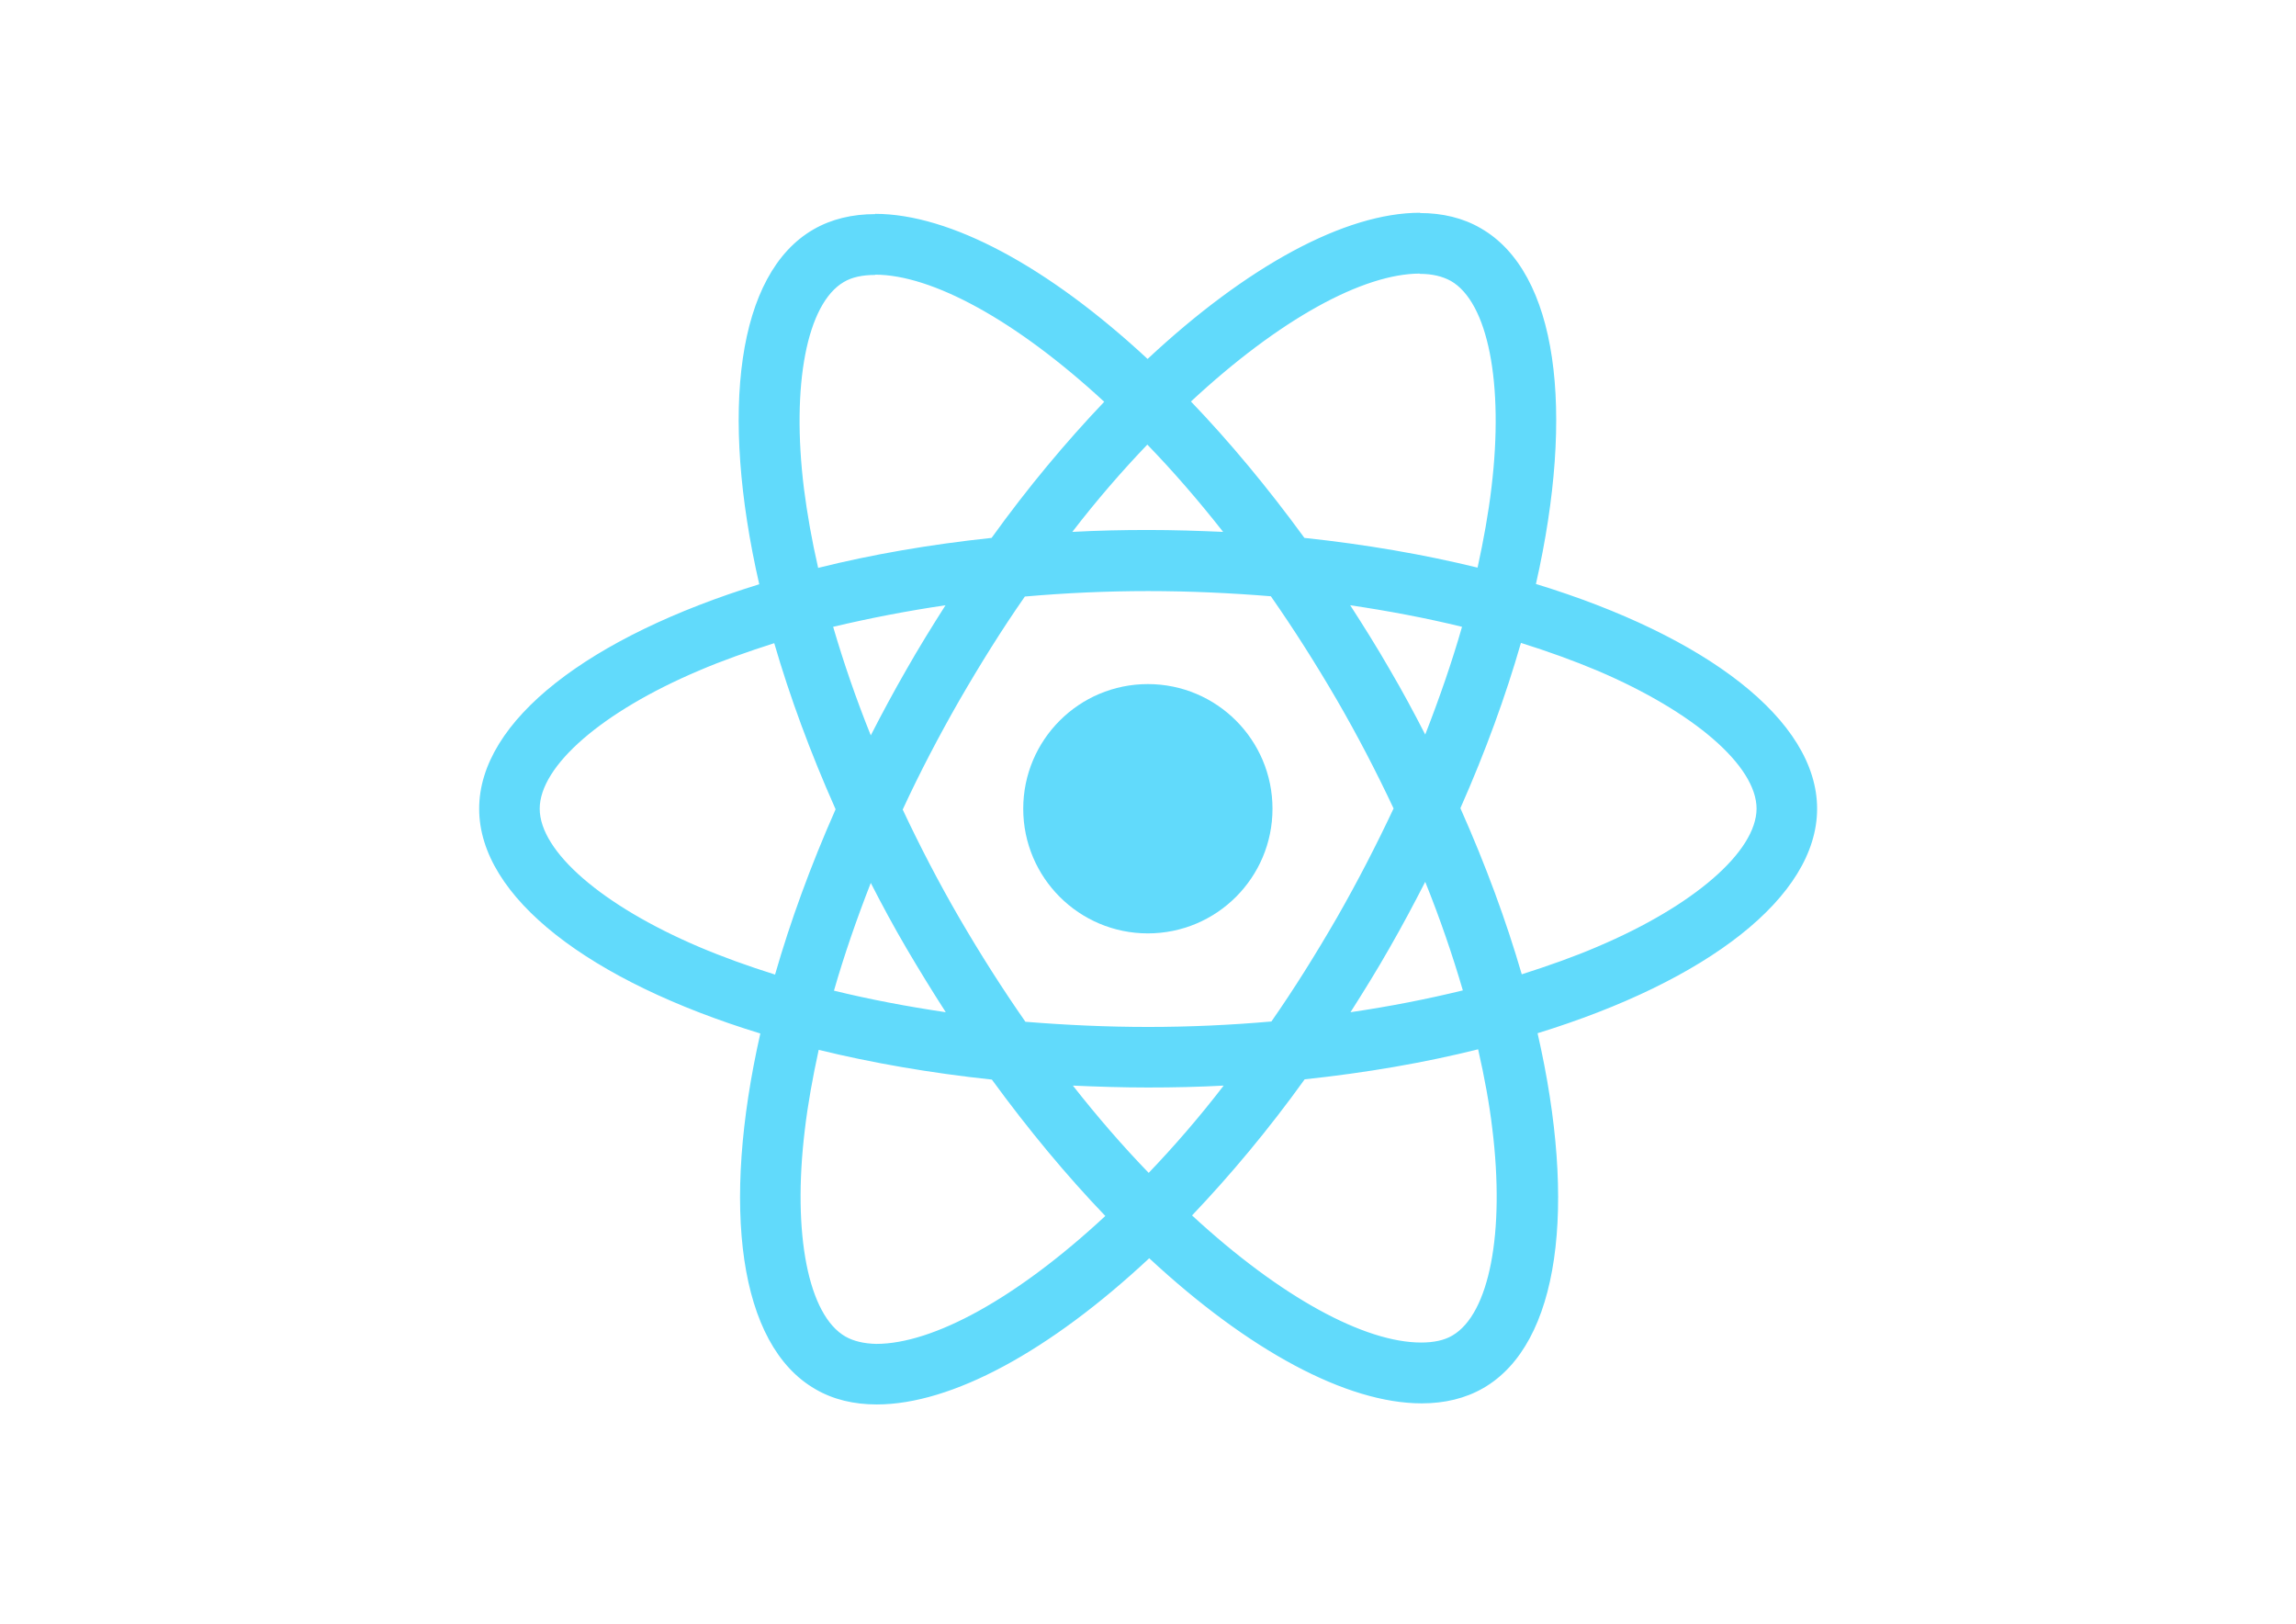
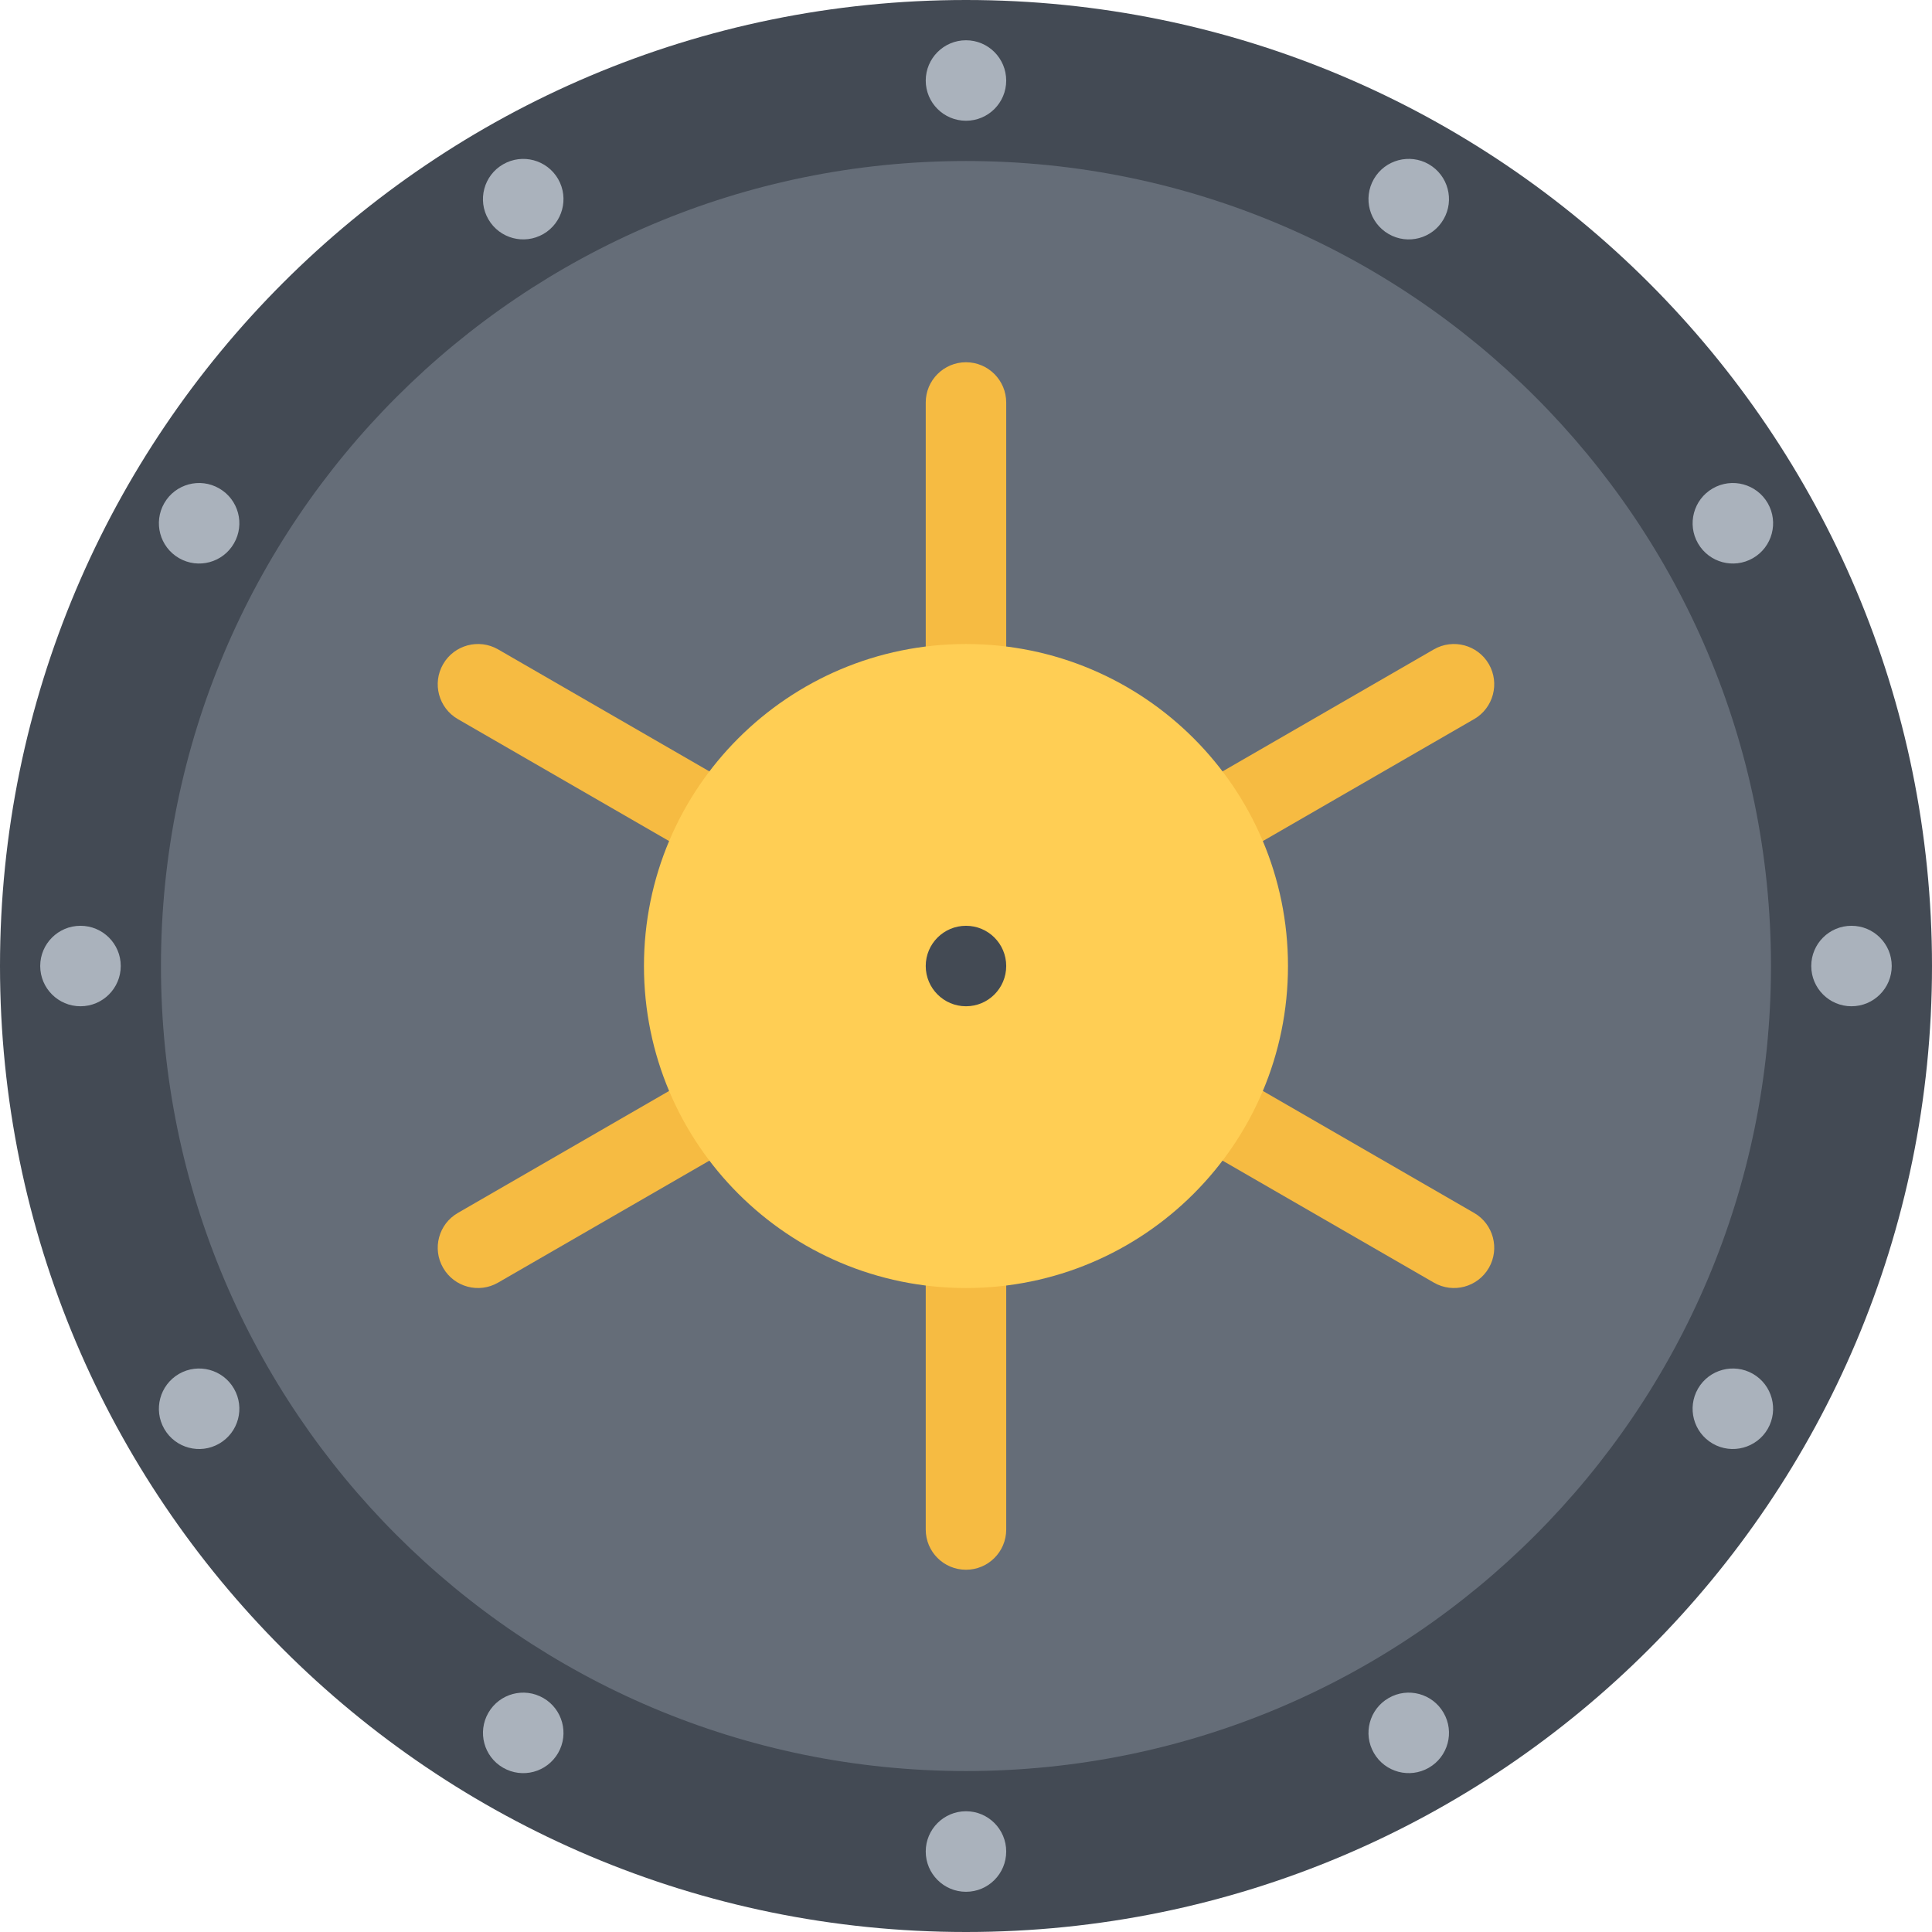
- <svg xmlns="http://www.w3.org/2000/svg" viewBox="0 0 841.9 595.3">
-   <g fill="#61DAFB">
-     <path d="M666.3 296.5c0-32.5-40.7-63.3-103.1-82.4 14.4-63.6 8-114.2-20.2-130.4-6.5-3.8-14.1-5.6-22.4-5.6v22.3c4.6 0 8.3.9 11.4 2.6 13.6 7.8 19.5 37.5 14.9 75.7-1.1 9.4-2.9 19.3-5.1 29.4-19.6-4.8-41-8.5-63.5-10.9-13.5-18.5-27.5-35.3-41.6-50 32.6-30.3 63.2-46.9 84-46.9V78c-27.5 0-63.5 19.6-99.9 53.6-36.4-33.8-72.4-53.2-99.9-53.2v22.3c20.7 0 51.4 16.5 84 46.6-14 14.7-28 31.4-41.3 49.9-22.6 2.4-44 6.1-63.6 11-2.3-10-4-19.7-5.2-29-4.7-38.2 1.1-67.9 14.6-75.8 3-1.8 6.9-2.6 11.5-2.6V78.5c-8.4 0-16 1.8-22.6 5.6-28.1 16.2-34.4 66.7-19.9 130.1-62.2 19.2-102.7 49.9-102.7 82.3 0 32.5 40.7 63.3 103.1 82.4-14.4 63.6-8 114.2 20.2 130.4 6.5 3.8 14.1 5.6 22.5 5.6 27.5 0 63.5-19.6 99.9-53.6 36.4 33.8 72.4 53.2 99.9 53.2 8.4 0 16-1.8 22.6-5.6 28.1-16.2 34.4-66.7 19.9-130.1 62-19.1 102.5-49.9 102.5-82.3zm-130.2-66.7c-3.7 12.9-8.3 26.2-13.5 39.5-4.1-8-8.4-16-13.1-24-4.6-8-9.5-15.8-14.4-23.4 14.2 2.1 27.9 4.7 41 7.9zm-45.8 106.5c-7.8 13.5-15.8 26.3-24.1 38.2-14.9 1.3-30 2-45.2 2-15.1 0-30.2-.7-45-1.9-8.3-11.9-16.4-24.6-24.2-38-7.6-13.1-14.5-26.4-20.8-39.8 6.2-13.4 13.2-26.8 20.7-39.9 7.8-13.5 15.8-26.3 24.1-38.2 14.9-1.3 30-2 45.2-2 15.1 0 30.2.7 45 1.9 8.3 11.9 16.4 24.6 24.2 38 7.6 13.1 14.5 26.4 20.8 39.8-6.3 13.4-13.2 26.8-20.7 39.9zm32.3-13c5.4 13.4 10 26.8 13.8 39.8-13.1 3.2-26.9 5.9-41.2 8 4.9-7.7 9.8-15.6 14.4-23.7 4.6-8 8.9-16.1 13-24.1zM421.2 430c-9.3-9.6-18.6-20.3-27.8-32 9 .4 18.2.7 27.5.7 9.4 0 18.7-.2 27.8-.7-9 11.7-18.3 22.4-27.5 32zm-74.4-58.9c-14.2-2.1-27.9-4.7-41-7.9 3.7-12.9 8.3-26.2 13.5-39.5 4.1 8 8.4 16 13.1 24 4.7 8 9.5 15.8 14.4 23.4zM420.7 163c9.3 9.6 18.6 20.3 27.8 32-9-.4-18.2-.7-27.5-.7-9.4 0-18.7.2-27.8.7 9-11.7 18.3-22.4 27.5-32zm-74 58.9c-4.9 7.7-9.8 15.6-14.4 23.7-4.6 8-8.9 16-13 24-5.4-13.4-10-26.8-13.8-39.8 13.1-3.1 26.9-5.8 41.2-7.9zm-90.5 125.2c-35.4-15.1-58.3-34.9-58.3-50.6 0-15.7 22.9-35.6 58.3-50.6 8.6-3.7 18-7 27.7-10.1 5.7 19.6 13.2 40 22.5 60.9-9.2 20.8-16.6 41.1-22.2 60.6-9.9-3.1-19.3-6.5-28-10.2zM310 490c-13.6-7.8-19.5-37.5-14.9-75.7 1.1-9.4 2.9-19.3 5.1-29.4 19.6 4.8 41 8.5 63.5 10.9 13.5 18.5 27.5 35.3 41.6 50-32.6 30.3-63.2 46.9-84 46.9-4.5-.1-8.3-1-11.3-2.7zm237.2-76.2c4.7 38.2-1.1 67.9-14.6 75.8-3 1.8-6.9 2.6-11.5 2.6-20.7 0-51.4-16.5-84-46.6 14-14.7 28-31.4 41.3-49.9 22.6-2.4 44-6.1 63.6-11 2.3 10.1 4.1 19.8 5.2 29.1zm38.5-66.7c-8.6 3.7-18 7-27.7 10.1-5.7-19.6-13.2-40-22.5-60.9 9.2-20.8 16.6-41.1 22.2-60.6 9.9 3.1 19.3 6.5 28.1 10.2 35.4 15.1 58.3 34.9 58.3 50.6-.1 15.7-23 35.6-58.4 50.6zM320.8 78.4z" />
-     <circle cx="420.9" cy="296.5" r="45.7" />
-     <path d="M520.5 78.1z" />
+ <svg xmlns="http://www.w3.org/2000/svg" version="1.1" id="Layer_1" x="0px" y="0px" viewBox="0 0 511.882 511.882" style="enable-background:new 0 0 511.882 511.882;" xml:space="preserve">
+   <path style="fill:#434A54;" d="M511.882,255.941c0,141.357-114.598,255.941-255.941,255.941C114.583,511.882,0,397.298,0,255.941  C0,114.598,114.583,0,255.941,0C397.285,0,511.882,114.598,511.882,255.941z" />
+   <path style="fill:#656D78;" d="M469.22,255.941c0,117.801-95.493,213.295-213.279,213.295  c-117.801,0-213.295-95.494-213.295-213.295c0-117.786,95.494-213.279,213.295-213.279  C373.727,42.662,469.22,138.155,469.22,255.941z" />
+   <path style="fill:#F6BB42;" d="M390.567,321.363L390.567,321.363L390.567,321.363l-113.302-65.422l113.286-65.407h0.016  c5.093-2.952,6.842-9.467,3.905-14.575c-2.953-5.092-9.467-6.842-14.574-3.905l0,0l0,0l-113.303,65.423v-130.83l0,0  c0-5.89-4.78-10.67-10.654-10.67c-5.889,0-10.669,4.78-10.669,10.67l0,0l0,0v130.829l-113.303-65.423l0,0  c-5.093-2.937-11.622-1.187-14.559,3.905c-2.953,5.108-1.203,11.623,3.905,14.575l0,0l0,0l113.287,65.408l-113.286,65.422l0,0  c-5.108,2.937-6.858,9.467-3.905,14.56c2.937,5.107,9.466,6.857,14.559,3.905l0,0l0,0l113.303-65.407v130.83l0,0l0,0  c0,5.889,4.765,10.653,10.669,10.653c5.874,0,10.654-4.765,10.654-10.653l0,0l0,0v-130.83l113.303,65.407l0,0  c5.107,2.952,11.621,1.202,14.574-3.905C397.409,330.83,395.66,324.299,390.567,321.363z" />
+   <g>
+     <path style="fill:#AAB2BC;" d="M255.941,10.669c-5.889,0-10.669,4.78-10.669,10.67c0,5.889,4.78,10.653,10.669,10.653   c5.89,0,10.654-4.765,10.654-10.653C266.595,15.449,261.831,10.669,255.941,10.669z" />
+     <path style="fill:#AAB2BC;" d="M255.941,479.889c-5.889,0-10.669,4.78-10.669,10.67c0,5.889,4.78,10.669,10.669,10.669   c5.89,0,10.654-4.78,10.654-10.669S261.831,479.889,255.941,479.889z" />
+     <path style="fill:#AAB2BC;" d="M143.966,62.001c5.093-2.952,6.843-9.467,3.905-14.575c-2.952-5.092-9.466-6.842-14.574-3.89   c-5.108,2.938-6.858,9.467-3.905,14.56C132.344,63.204,138.859,64.937,143.966,62.001z" />
+     <path style="fill:#AAB2BC;" d="M367.916,449.896c-5.107,2.937-6.857,9.467-3.905,14.56c2.937,5.107,9.467,6.842,14.56,3.905   c5.107-2.938,6.857-9.467,3.904-14.56C379.539,448.693,373.008,446.944,367.916,449.896z" />
+     <path style="fill:#AAB2BC;" d="M47.426,147.872c5.093,2.952,11.622,1.203,14.56-3.905c2.952-5.093,1.202-11.622-3.905-14.56   c-5.093-2.952-11.623-1.202-14.56,3.905C40.585,138.405,42.334,144.935,47.426,147.872z" />
+     <path style="fill:#AAB2BC;" d="M464.457,364.009c-5.109-2.937-11.623-1.188-14.575,3.905c-2.937,5.108-1.203,11.623,3.905,14.575   c5.093,2.937,11.623,1.188,14.574-3.905C471.298,373.476,469.548,366.962,464.457,364.009z" />
+     <path style="fill:#AAB2BC;" d="M21.323,245.287c-5.889,0-10.669,4.765-10.669,10.654s4.78,10.669,10.669,10.669   c5.89,0,10.67-4.78,10.67-10.669C31.993,250.051,27.212,245.287,21.323,245.287z" />
+     <path style="fill:#AAB2BC;" d="M490.545,245.287c-5.89,0-10.654,4.765-10.654,10.654s4.765,10.669,10.654,10.669   c5.889,0,10.669-4.78,10.669-10.669C501.213,250.051,496.433,245.287,490.545,245.287z" />
+     <path style="fill:#AAB2BC;" d="M47.426,364.009c-5.093,2.952-6.842,9.467-3.905,14.575s9.467,6.842,14.56,3.905   c5.107-2.952,6.857-9.467,3.905-14.575C59.048,362.822,52.519,361.073,47.426,364.009z" />
+     <path style="fill:#AAB2BC;" d="M453.787,129.407c-5.093,2.938-6.842,9.467-3.905,14.56c2.952,5.108,9.466,6.857,14.575,3.905   c5.092-2.937,6.842-9.467,3.904-14.56C465.41,128.205,458.895,126.455,453.787,129.407z" />
+     <path style="fill:#AAB2BC;" d="M143.966,449.896c-5.107-2.952-11.622-1.203-14.574,3.905c-2.938,5.093-1.203,11.622,3.905,14.56   c5.108,2.952,11.622,1.202,14.574-3.905C150.809,459.363,149.059,452.833,143.966,449.896z" />
+     <path style="fill:#AAB2BC;" d="M378.57,43.52c-5.093-2.937-11.623-1.187-14.56,3.905c-2.952,5.108-1.202,11.623,3.905,14.575   c5.093,2.952,11.623,1.203,14.559-3.905C385.427,53.003,383.677,46.473,378.57,43.52z" />
  </g>
+   <path style="fill:#FFCE54;" d="M341.25,255.941c0,47.13-38.193,85.323-85.309,85.323c-47.114,0-85.324-38.193-85.324-85.323  c0-47.114,38.21-85.309,85.324-85.309C303.056,170.632,341.25,208.827,341.25,255.941z" />
+   <path style="fill:#434A54;" d="M266.595,255.941c0,5.889-4.765,10.669-10.654,10.669c-5.889,0-10.669-4.78-10.669-10.669  c0-5.89,4.78-10.654,10.669-10.654C261.831,245.287,266.595,250.051,266.595,255.941z" />
+   <g>
+ </g>
+   <g>
+ </g>
+   <g>
+ </g>
+   <g>
+ </g>
+   <g>
+ </g>
+   <g>
+ </g>
+   <g>
+ </g>
+   <g>
+ </g>
+   <g>
+ </g>
+   <g>
+ </g>
+   <g>
+ </g>
+   <g>
+ </g>
+   <g>
+ </g>
+   <g>
+ </g>
+   <g>
+ </g>
</svg>
